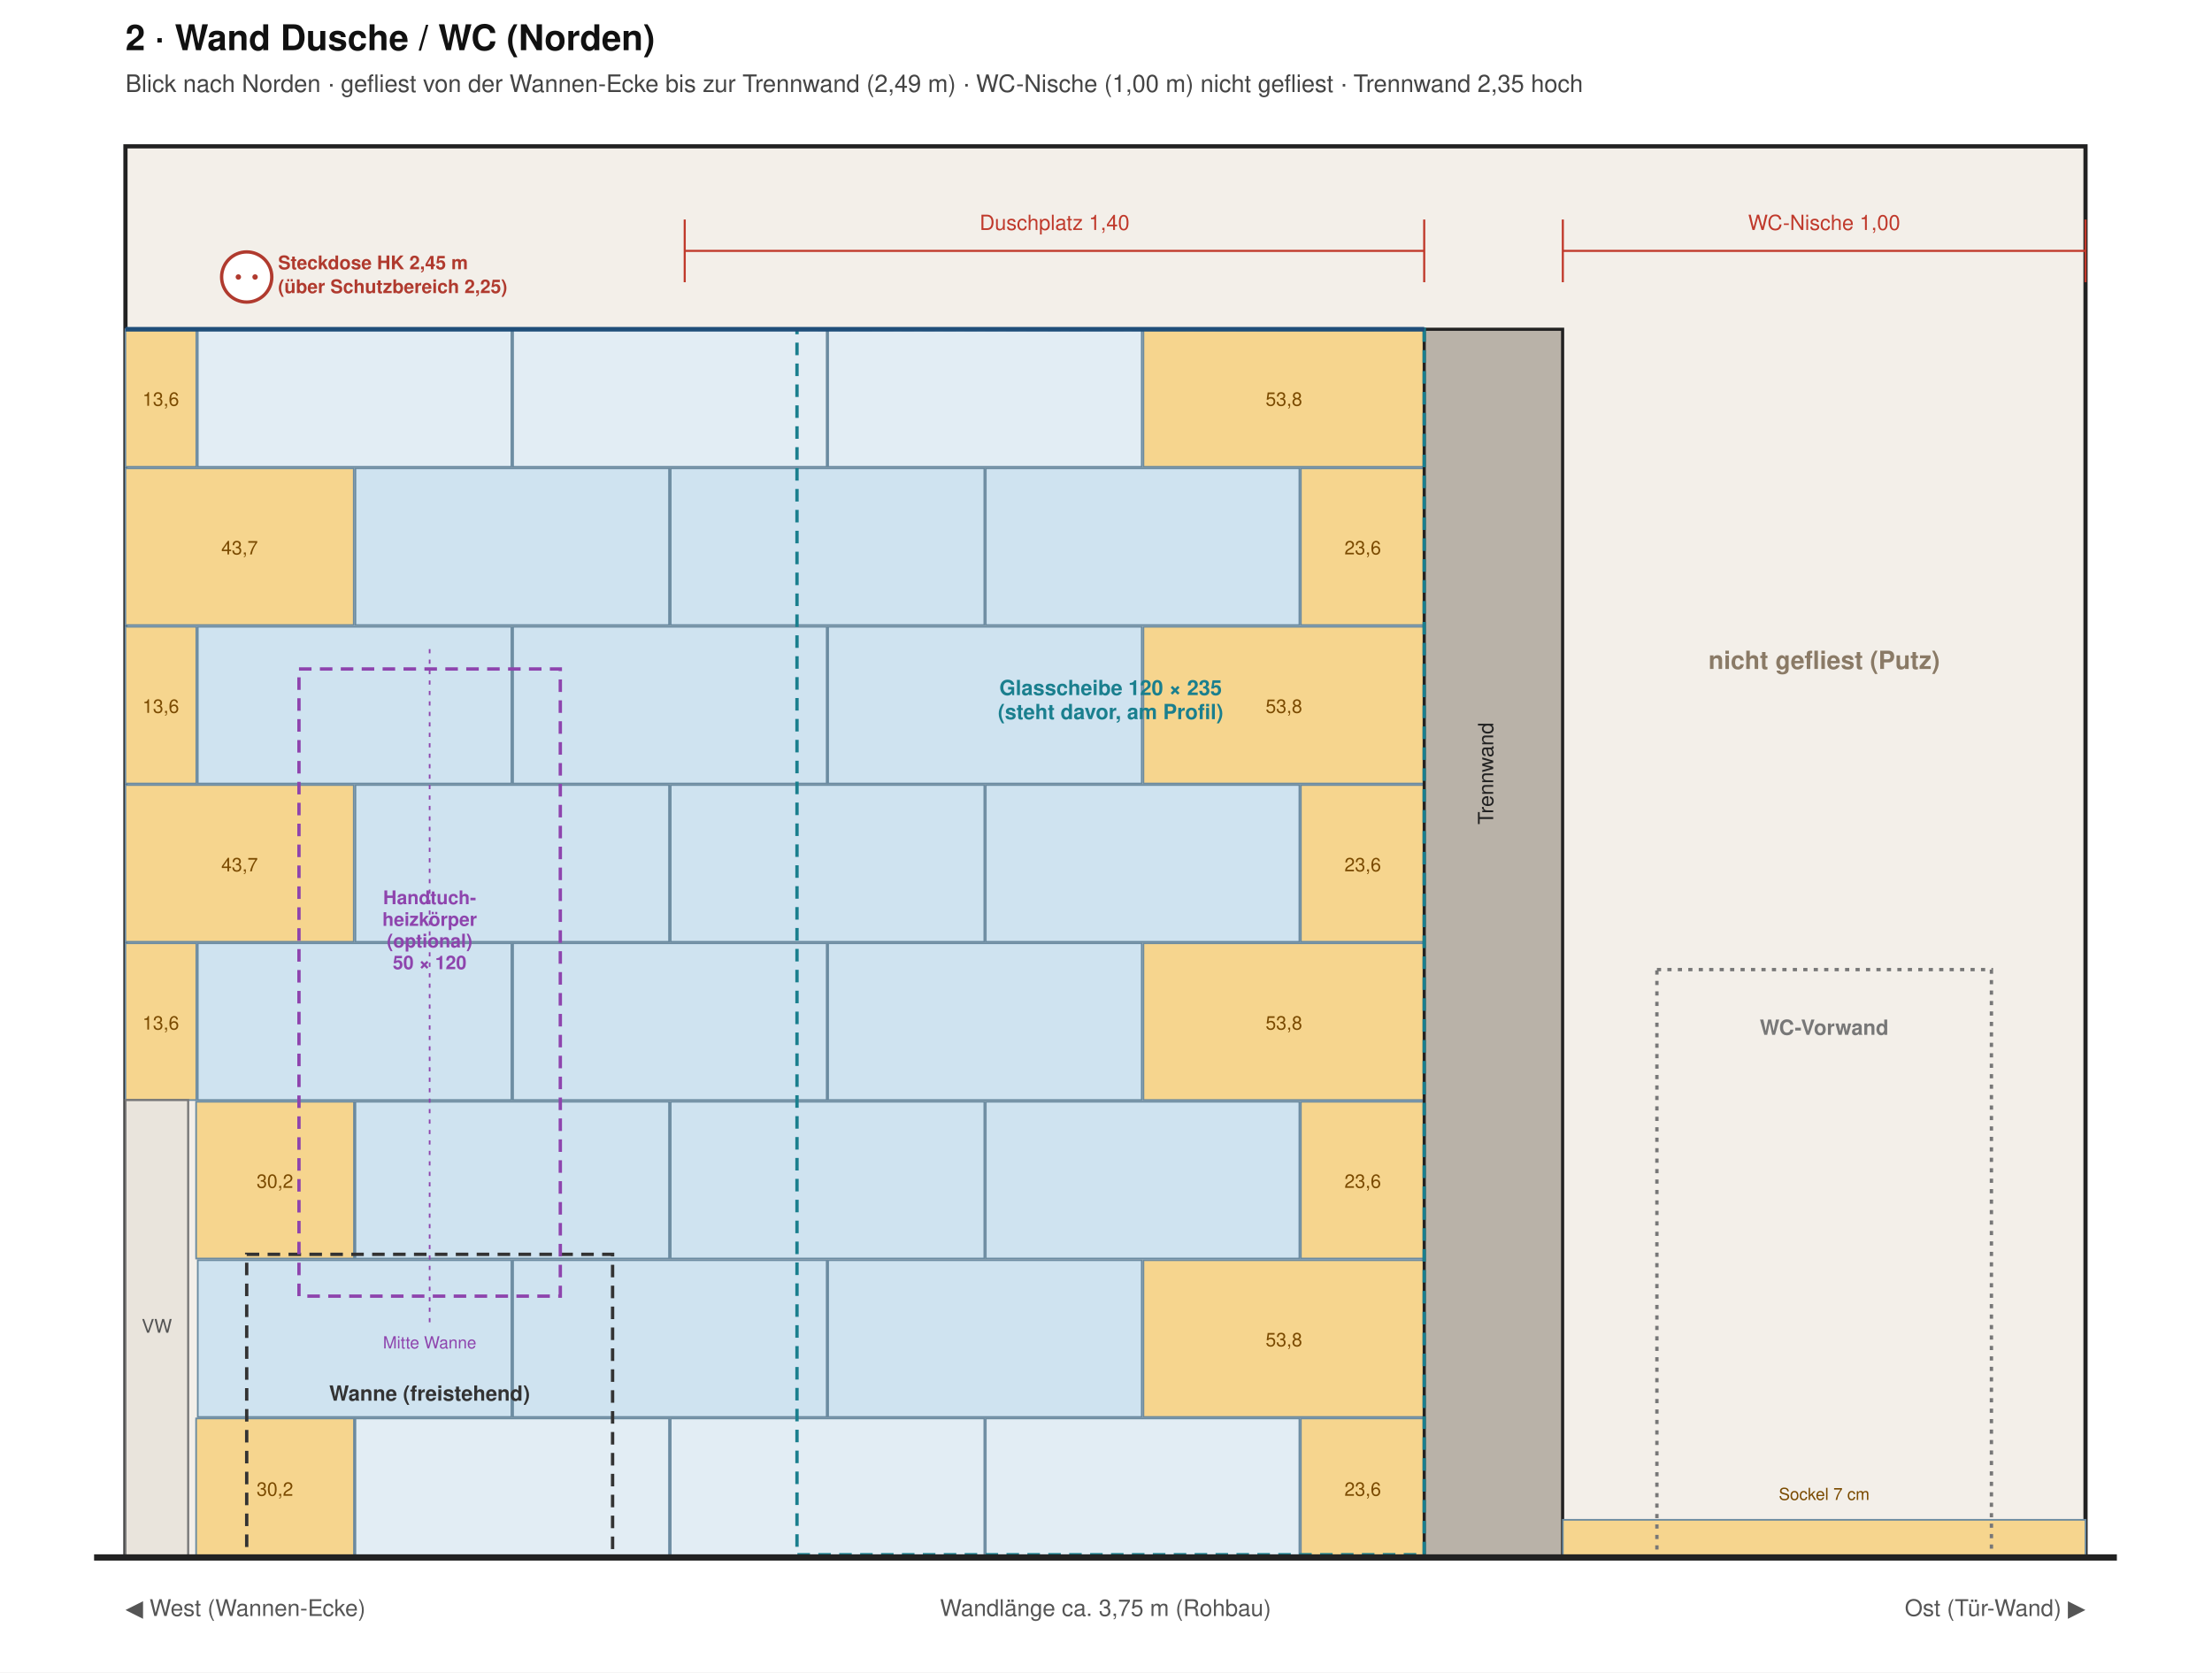
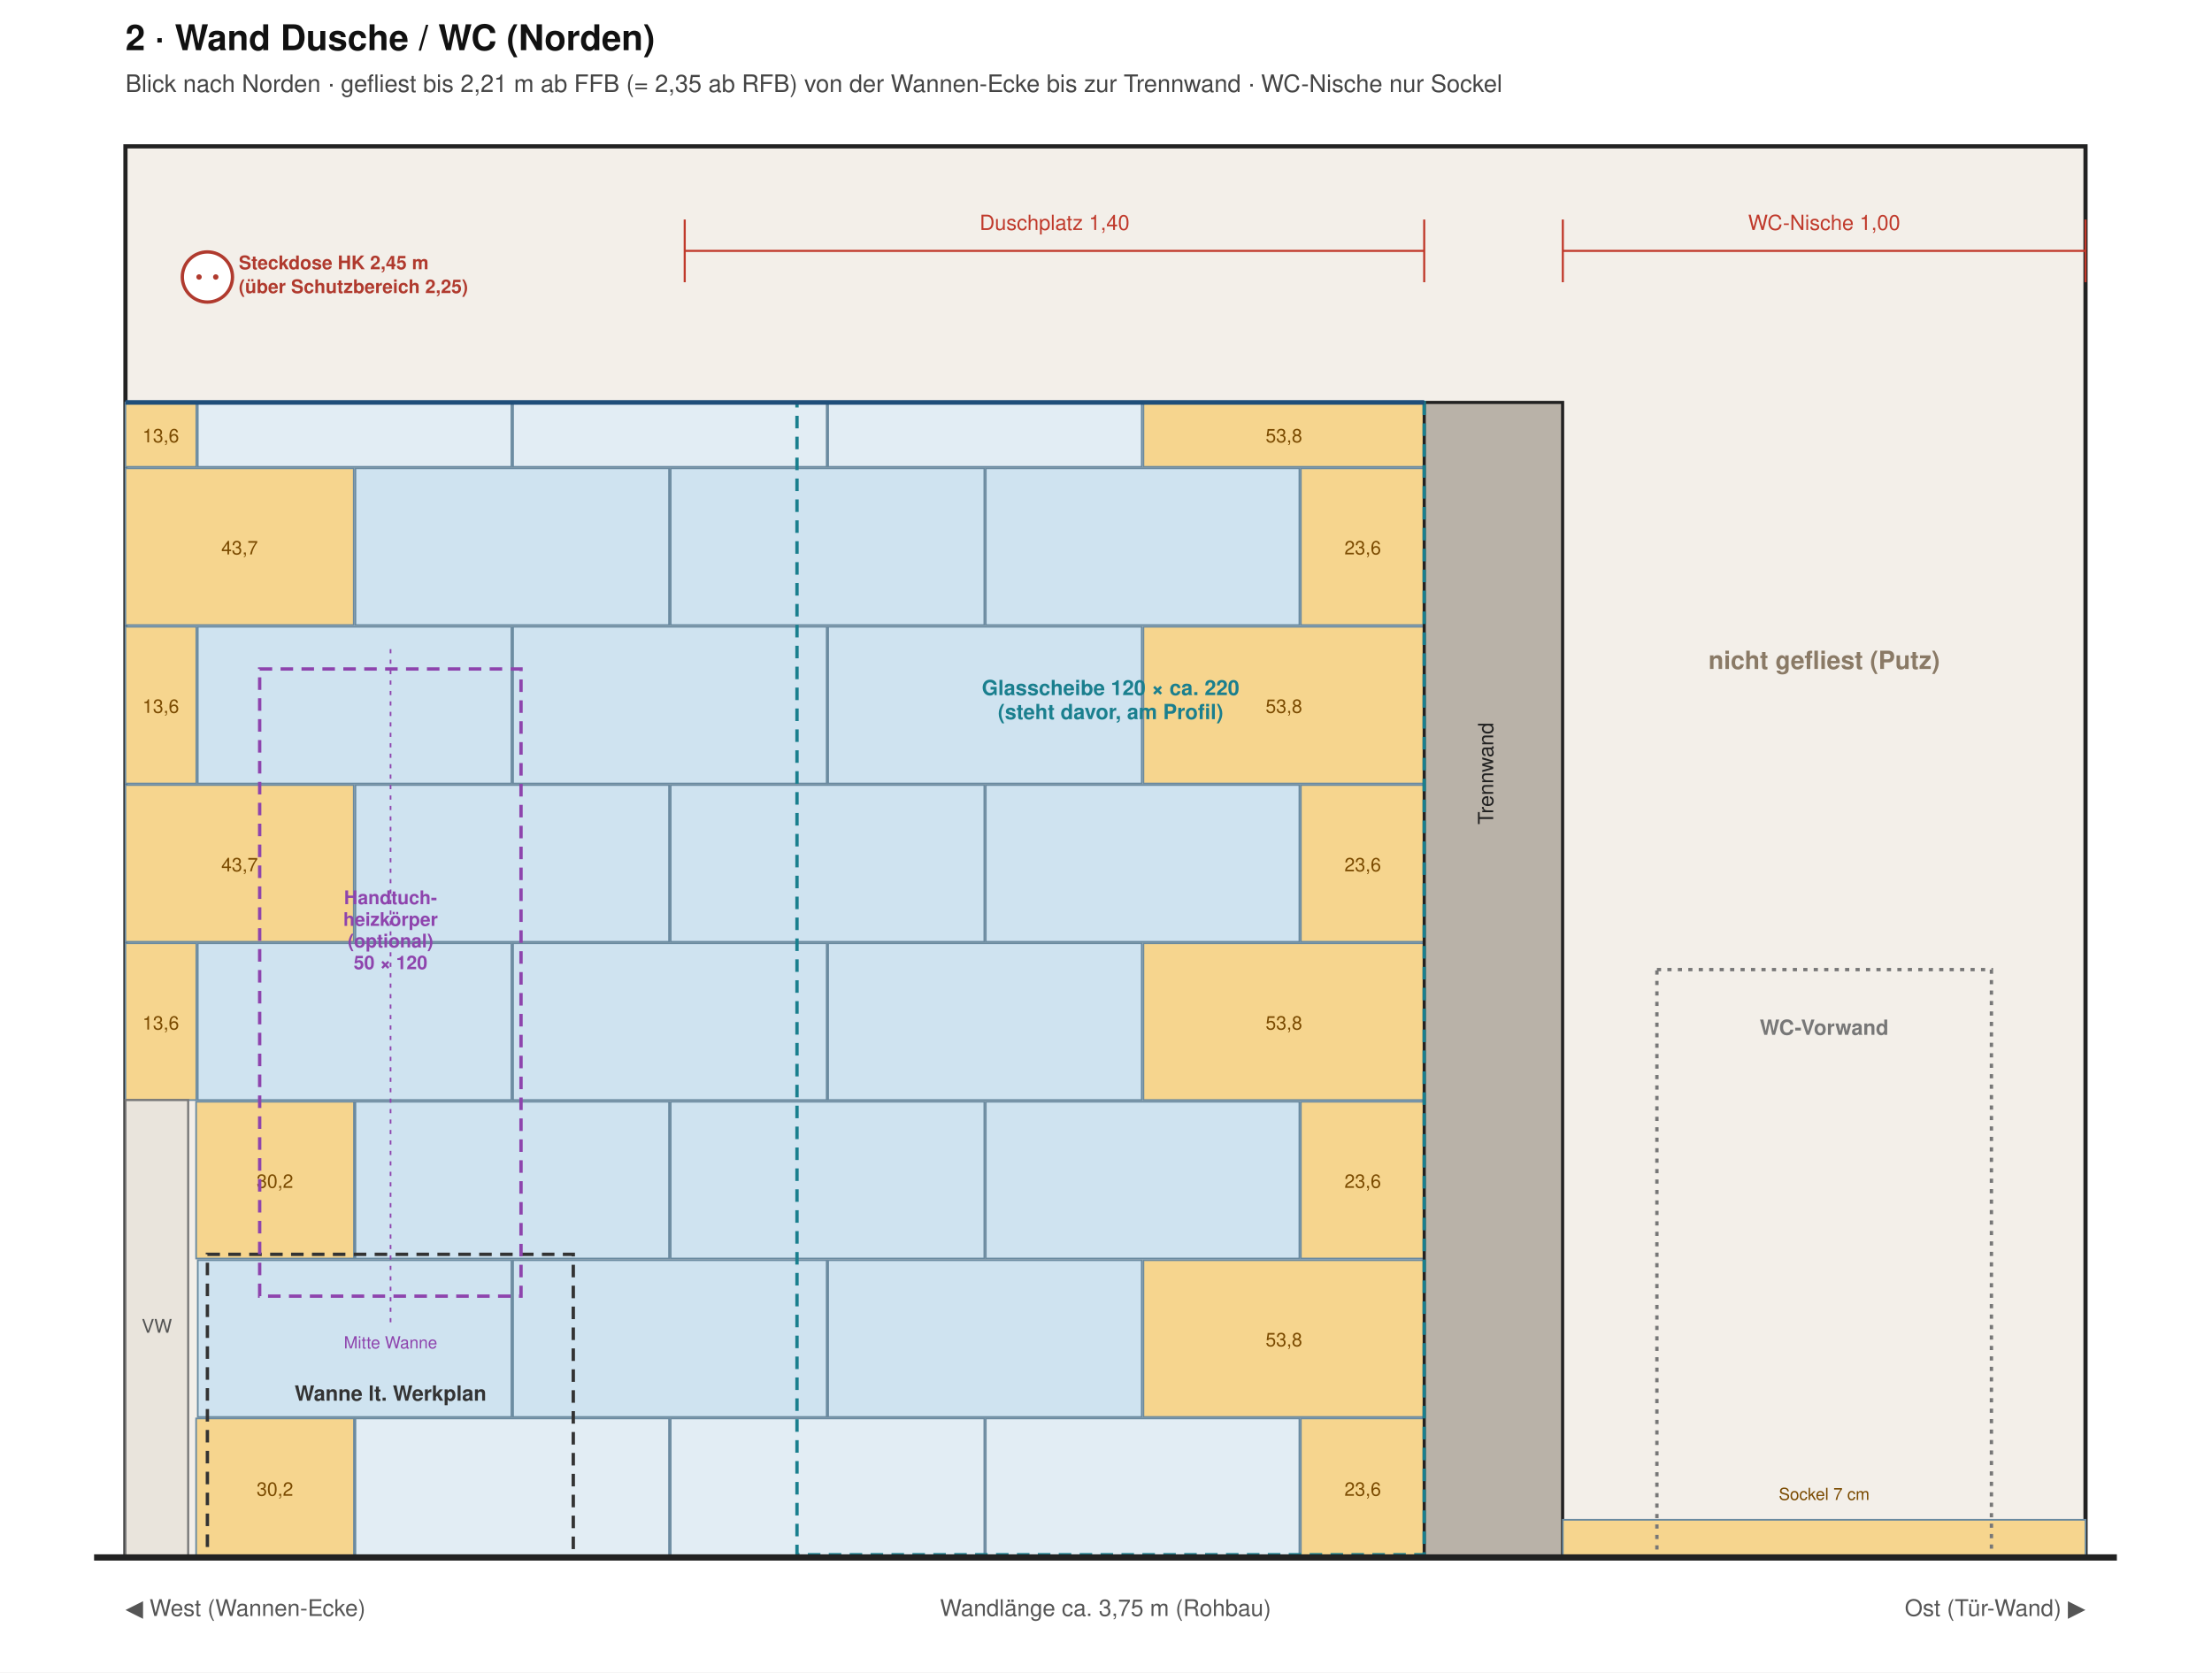
<svg xmlns="http://www.w3.org/2000/svg" width="1058" height="800" viewBox="0 0 1058 800" font-family="Helvetica, Arial, sans-serif">
  <defs>
    <marker id="arr" markerWidth="8" markerHeight="8" refX="6" refY="4" orient="auto">
      <path d="M0,0 L8,4 L0,8 Z" fill="#1a7f8e" />
    </marker>
    <marker id="arrw" markerWidth="8" markerHeight="8" refX="6" refY="4" orient="auto">
      <path d="M0,0 L8,4 L0,8 Z" fill="#fff" />
    </marker>
  </defs>
  <rect width="100%" height="100%" fill="white" />
  <g transform="translate(0,0)">
    <text x="60" y="24" font-size="17" font-weight="bold" fill="#111">2 · Wand Dusche / WC (Norden)</text>
-     <text x="60" y="44" font-size="11.5" fill="#444">Blick nach Norden · gefliest von der Wannen-Ecke bis zur Trennwand (2,49 m) · WC-Nische (1,00 m) nicht gefliest · Trennwand 2,35 hoch</text>
+     <text x="60" y="44" font-size="11.5" fill="#444">Blick nach Norden · gefliest bis 2,21 m ab FFB (= 2,35 ab RFB) von der Wannen-Ecke bis zur Trennwand · WC-Nische nur Sockel</text>
    <rect x="60" y="70" width="937.5" height="675.0" fill="#f3efe9" stroke="#222" stroke-width="2" />
    <rect x="60.0" y="451.2" width="33.9" height="75.0" fill="#f6d58e" stroke="#6a8aa0" stroke-width="0.8" />
    <text x="76.9" y="492.5" font-size="9" text-anchor="middle" fill="#7a4a00" font-weight="normal">13,6</text>
    <rect x="94.6" y="451.2" width="150.0" height="75.0" fill="#cfe3f0" stroke="#6a8aa0" stroke-width="0.8" />
    <rect x="245.4" y="451.2" width="150.0" height="75.0" fill="#cfe3f0" stroke="#6a8aa0" stroke-width="0.8" />
    <rect x="396.1" y="451.2" width="150.0" height="75.0" fill="#cfe3f0" stroke="#6a8aa0" stroke-width="0.8" />
    <rect x="546.9" y="451.2" width="134.4" height="75.0" fill="#f6d58e" stroke="#6a8aa0" stroke-width="0.8" />
    <text x="614.1" y="492.5" font-size="9" text-anchor="middle" fill="#7a4a00" font-weight="normal">53,8</text>
    <rect x="60.0" y="375.5" width="109.2" height="75.0" fill="#f6d58e" stroke="#6a8aa0" stroke-width="0.8" />
    <text x="114.6" y="416.8" font-size="9" text-anchor="middle" fill="#7a4a00" font-weight="normal">43,7</text>
    <rect x="170.0" y="375.5" width="150.0" height="75.0" fill="#cfe3f0" stroke="#6a8aa0" stroke-width="0.8" />
    <rect x="320.8" y="375.5" width="150.0" height="75.0" fill="#cfe3f0" stroke="#6a8aa0" stroke-width="0.8" />
    <rect x="471.5" y="375.5" width="150.0" height="75.0" fill="#cfe3f0" stroke="#6a8aa0" stroke-width="0.8" />
    <rect x="622.2" y="375.5" width="59.0" height="75.0" fill="#f6d58e" stroke="#6a8aa0" stroke-width="0.8" />
    <text x="651.8" y="416.8" font-size="9" text-anchor="middle" fill="#7a4a00" font-weight="normal">23,6</text>
    <rect x="60.0" y="299.8" width="33.9" height="75.0" fill="#f6d58e" stroke="#6a8aa0" stroke-width="0.8" />
    <text x="76.9" y="341.0" font-size="9" text-anchor="middle" fill="#7a4a00" font-weight="normal">13,6</text>
    <rect x="94.6" y="299.8" width="150.0" height="75.0" fill="#cfe3f0" stroke="#6a8aa0" stroke-width="0.8" />
    <rect x="245.4" y="299.8" width="150.0" height="75.0" fill="#cfe3f0" stroke="#6a8aa0" stroke-width="0.8" />
    <rect x="396.1" y="299.8" width="150.0" height="75.0" fill="#cfe3f0" stroke="#6a8aa0" stroke-width="0.8" />
    <rect x="546.9" y="299.8" width="134.4" height="75.0" fill="#f6d58e" stroke="#6a8aa0" stroke-width="0.8" />
    <text x="614.1" y="341.0" font-size="9" text-anchor="middle" fill="#7a4a00" font-weight="normal">53,8</text>
    <rect x="60.0" y="224.0" width="109.2" height="75.0" fill="#f6d58e" stroke="#6a8aa0" stroke-width="0.8" />
    <text x="114.6" y="265.2" font-size="9" text-anchor="middle" fill="#7a4a00" font-weight="normal">43,7</text>
    <rect x="170.0" y="224.0" width="150.0" height="75.0" fill="#cfe3f0" stroke="#6a8aa0" stroke-width="0.8" />
    <rect x="320.8" y="224.0" width="150.0" height="75.0" fill="#cfe3f0" stroke="#6a8aa0" stroke-width="0.8" />
    <rect x="471.5" y="224.0" width="150.0" height="75.0" fill="#cfe3f0" stroke="#6a8aa0" stroke-width="0.8" />
    <rect x="622.2" y="224.0" width="59.0" height="75.0" fill="#f6d58e" stroke="#6a8aa0" stroke-width="0.8" />
    <text x="651.8" y="265.2" font-size="9" text-anchor="middle" fill="#7a4a00" font-weight="normal">23,6</text>
-     <rect x="60.0" y="157.5" width="33.9" height="65.8" fill="#f6d58e" stroke="#6a8aa0" stroke-width="0.8" />
-     <text x="76.9" y="194.1" font-size="9" text-anchor="middle" fill="#7a4a00" font-weight="normal">13,6</text>
-     <rect x="94.6" y="157.5" width="150.0" height="65.8" fill="#e2edf4" stroke="#6a8aa0" stroke-width="0.8" />
-     <rect x="245.4" y="157.5" width="150.0" height="65.8" fill="#e2edf4" stroke="#6a8aa0" stroke-width="0.8" />
-     <rect x="396.1" y="157.5" width="150.0" height="65.8" fill="#e2edf4" stroke="#6a8aa0" stroke-width="0.8" />
-     <rect x="546.9" y="157.5" width="134.4" height="65.8" fill="#f6d58e" stroke="#6a8aa0" stroke-width="0.8" />
-     <text x="614.1" y="194.1" font-size="9" text-anchor="middle" fill="#7a4a00" font-weight="normal">53,8</text>
+     <rect x="60.0" y="192.5" width="33.9" height="30.8" fill="#f6d58e" stroke="#6a8aa0" stroke-width="0.8" />
+     <text x="76.9" y="211.6" font-size="9" text-anchor="middle" fill="#7a4a00" font-weight="normal">13,6</text>
+     <rect x="94.6" y="192.5" width="150.0" height="30.8" fill="#e2edf4" stroke="#6a8aa0" stroke-width="0.8" />
+     <rect x="245.4" y="192.5" width="150.0" height="30.8" fill="#e2edf4" stroke="#6a8aa0" stroke-width="0.8" />
+     <rect x="396.1" y="192.5" width="150.0" height="30.8" fill="#e2edf4" stroke="#6a8aa0" stroke-width="0.8" />
+     <rect x="546.9" y="192.5" width="134.4" height="30.8" fill="#f6d58e" stroke="#6a8aa0" stroke-width="0.8" />
+     <text x="614.1" y="211.6" font-size="9" text-anchor="middle" fill="#7a4a00" font-weight="normal">53,8</text>
    <rect x="93.8" y="678.5" width="75.5" height="66.5" fill="#f6d58e" stroke="#6a8aa0" stroke-width="0.8" />
    <text x="131.5" y="715.5" font-size="9" text-anchor="middle" fill="#7a4a00" font-weight="normal">30,2</text>
    <rect x="170.0" y="678.5" width="150.0" height="66.5" fill="#e2edf4" stroke="#6a8aa0" stroke-width="0.8" />
    <rect x="320.8" y="678.5" width="150.0" height="66.5" fill="#e2edf4" stroke="#6a8aa0" stroke-width="0.8" />
    <rect x="471.5" y="678.5" width="150.0" height="66.5" fill="#e2edf4" stroke="#6a8aa0" stroke-width="0.8" />
    <rect x="622.2" y="678.5" width="59.0" height="66.5" fill="#f6d58e" stroke="#6a8aa0" stroke-width="0.8" />
    <text x="651.8" y="715.5" font-size="9" text-anchor="middle" fill="#7a4a00" font-weight="normal">23,6</text>
    <rect x="94.6" y="602.8" width="150.0" height="75.0" fill="#cfe3f0" stroke="#6a8aa0" stroke-width="0.8" />
    <rect x="245.4" y="602.8" width="150.0" height="75.0" fill="#cfe3f0" stroke="#6a8aa0" stroke-width="0.8" />
    <rect x="396.1" y="602.8" width="150.0" height="75.0" fill="#cfe3f0" stroke="#6a8aa0" stroke-width="0.8" />
    <rect x="546.9" y="602.8" width="134.4" height="75.0" fill="#f6d58e" stroke="#6a8aa0" stroke-width="0.8" />
    <text x="614.1" y="644.0" font-size="9" text-anchor="middle" fill="#7a4a00" font-weight="normal">53,8</text>
    <rect x="93.8" y="527.0" width="75.5" height="75.0" fill="#f6d58e" stroke="#6a8aa0" stroke-width="0.8" />
    <text x="131.5" y="568.2" font-size="9" text-anchor="middle" fill="#7a4a00" font-weight="normal">30,2</text>
    <rect x="170.0" y="527.0" width="150.0" height="75.0" fill="#cfe3f0" stroke="#6a8aa0" stroke-width="0.8" />
    <rect x="320.8" y="527.0" width="150.0" height="75.0" fill="#cfe3f0" stroke="#6a8aa0" stroke-width="0.8" />
    <rect x="471.5" y="527.0" width="150.0" height="75.0" fill="#cfe3f0" stroke="#6a8aa0" stroke-width="0.8" />
    <rect x="622.2" y="527.0" width="59.0" height="75.0" fill="#f6d58e" stroke="#6a8aa0" stroke-width="0.8" />
    <text x="651.8" y="568.2" font-size="9" text-anchor="middle" fill="#7a4a00" font-weight="normal">23,6</text>
    <rect x="60.0" y="526.2" width="30.0" height="218.8" fill="#e9e4dc" stroke="#777" stroke-width="1" />
    <text x="75.0" y="637.5" font-size="9" text-anchor="middle" fill="#555" font-weight="normal">VW</text>
-     <rect x="681.2" y="157.5" width="66.2" height="587.5" fill="#b9b2a8" stroke="#222" stroke-width="1.5" />
+     <rect x="681.2" y="192.5" width="66.2" height="552.5" fill="#b9b2a8" stroke="#222" stroke-width="1.5" />
    <rect x="747.5" y="727.0" width="250.0" height="18.0" fill="#f6d58e" stroke="#6a8aa0" stroke-width="0.8" />
    <text x="714.2" y="370.0" font-size="10" text-anchor="middle" fill="#222" font-weight="normal" transform="rotate(-90 714.2 370.0)">Trennwand</text>
-     <rect x="381.2" y="157.5" width="300.0" height="586.2" fill="none" stroke="#1a7f8e" stroke-width="1.6" stroke-dasharray="6 4" />
-     <text x="531.2" y="332.5" font-size="10" text-anchor="middle" fill="#1a7f8e" font-weight="bold">Glasscheibe 120 × 235</text>
+     <rect x="381.2" y="192.5" width="300.0" height="551.2" fill="none" stroke="#1a7f8e" stroke-width="1.6" stroke-dasharray="6 4" />
+     <text x="531.2" y="332.5" font-size="10" text-anchor="middle" fill="#1a7f8e" font-weight="bold">Glasscheibe 120 × ca. 220</text>
    <text x="531.2" y="344.0" font-size="10" text-anchor="middle" fill="#1a7f8e" font-weight="bold">(steht davor, am Profil)</text>
    <line x1="360.0" y1="170.0" x2="360.0" y2="170.0" stroke="#000" />
-     <rect x="118.0" y="600.0" width="175.0" height="145.0" fill="none" stroke="#333" stroke-width="1.6" stroke-dasharray="6 4" />
-     <text x="205.5" y="670.0" font-size="10" text-anchor="middle" fill="#333" font-weight="bold">Wanne (freistehend)</text>
+     <rect x="99.2" y="600.0" width="175.0" height="145.0" fill="none" stroke="#333" stroke-width="1.6" stroke-dasharray="6 4" />
+     <text x="186.8" y="670.0" font-size="10" text-anchor="middle" fill="#333" font-weight="bold">Wanne lt. Werkplan</text>
    <rect x="792.5" y="463.8" width="160.0" height="281.2" fill="none" stroke="#777" stroke-width="1.6" stroke-dasharray="2 3" />
    <text x="872.5" y="495.0" font-size="10" text-anchor="middle" fill="#777" font-weight="bold">WC-Vorwand</text>
    <text x="872.5" y="320.0" font-size="12" text-anchor="middle" fill="#8a7a66" font-weight="bold">nicht gefliest (Putz)</text>
-     <rect x="143.0" y="320.0" width="125.0" height="300.0" fill="none" stroke="#8e44ad" stroke-width="1.6" stroke-dasharray="6 4" />
-     <text x="205.5" y="432.5" font-size="9" text-anchor="middle" fill="#8e44ad" font-weight="bold">Handtuch-</text>
-     <text x="205.5" y="442.9" font-size="9" text-anchor="middle" fill="#8e44ad" font-weight="bold">heizkörper</text>
-     <text x="205.5" y="453.2" font-size="9" text-anchor="middle" fill="#8e44ad" font-weight="bold">(optional)</text>
-     <text x="205.5" y="463.6" font-size="9" text-anchor="middle" fill="#8e44ad" font-weight="bold">50 × 120</text>
-     <line x1="205.5" y1="632.5" x2="205.5" y2="307.5" stroke="#8e44ad" stroke-width="0.8" stroke-dasharray="2 3" />
-     <text x="205.5" y="645.0" font-size="8" text-anchor="middle" fill="#8e44ad" font-weight="normal">Mitte Wanne</text>
-     <circle cx="118.0" cy="132.5" r="12.0" fill="#fff" stroke="#b03a2e" stroke-width="1.6" />
-     <circle cx="114.0" cy="132.5" r="1.3" fill="#b03a2e" />
-     <circle cx="122.0" cy="132.5" r="1.3" fill="#b03a2e" />
-     <text x="133.0" y="128.8" font-size="9" text-anchor="start" fill="#b03a2e" font-weight="bold">Steckdose HK 2,45 m</text>
-     <text x="133.0" y="140.2" font-size="9" text-anchor="start" fill="#b03a2e" font-weight="bold">(über Schutzbereich 2,25)</text>
+     <rect x="124.2" y="320.0" width="125.0" height="300.0" fill="none" stroke="#8e44ad" stroke-width="1.6" stroke-dasharray="6 4" />
+     <text x="186.8" y="432.5" font-size="9" text-anchor="middle" fill="#8e44ad" font-weight="bold">Handtuch-</text>
+     <text x="186.8" y="442.9" font-size="9" text-anchor="middle" fill="#8e44ad" font-weight="bold">heizkörper</text>
+     <text x="186.8" y="453.2" font-size="9" text-anchor="middle" fill="#8e44ad" font-weight="bold">(optional)</text>
+     <text x="186.8" y="463.6" font-size="9" text-anchor="middle" fill="#8e44ad" font-weight="bold">50 × 120</text>
+     <line x1="186.8" y1="632.5" x2="186.8" y2="307.5" stroke="#8e44ad" stroke-width="0.8" stroke-dasharray="2 3" />
+     <text x="186.8" y="645.0" font-size="8" text-anchor="middle" fill="#8e44ad" font-weight="normal">Mitte Wanne</text>
+     <circle cx="99.2" cy="132.5" r="12.0" fill="#fff" stroke="#b03a2e" stroke-width="1.6" />
+     <circle cx="95.2" cy="132.5" r="1.3" fill="#b03a2e" />
+     <circle cx="103.2" cy="132.5" r="1.3" fill="#b03a2e" />
+     <text x="114.2" y="128.8" font-size="9" text-anchor="start" fill="#b03a2e" font-weight="bold">Steckdose HK 2,45 m</text>
+     <text x="114.2" y="140.2" font-size="9" text-anchor="start" fill="#b03a2e" font-weight="bold">(über Schutzbereich 2,25)</text>
    <text x="872.5" y="717.5" font-size="8" text-anchor="middle" fill="#7a4a00" font-weight="normal">Sockel 7 cm</text>
    <line x1="327.5" y1="120.0" x2="681.2" y2="120.0" stroke="#c0392b" stroke-width="1" />
    <line x1="327.5" y1="135.0" x2="327.5" y2="105.0" stroke="#c0392b" stroke-width="1" />
    <line x1="681.2" y1="135.0" x2="681.2" y2="105.0" stroke="#c0392b" stroke-width="1" />
    <text x="504.4" y="110.0" font-size="10" text-anchor="middle" fill="#c0392b" font-weight="normal">Duschplatz 1,40</text>
    <line x1="747.5" y1="120.0" x2="997.5" y2="120.0" stroke="#c0392b" stroke-width="1" />
    <line x1="747.5" y1="135.0" x2="747.5" y2="105.0" stroke="#c0392b" stroke-width="1" />
    <line x1="997.5" y1="135.0" x2="997.5" y2="105.0" stroke="#c0392b" stroke-width="1" />
    <text x="872.5" y="110.0" font-size="10" text-anchor="middle" fill="#c0392b" font-weight="normal">WC-Nische 1,00</text>
-     <line x1="60.0" y1="157.5" x2="681.2" y2="157.5" stroke="#1f4e79" stroke-width="2.2" />
+     <line x1="60.0" y1="192.5" x2="681.2" y2="192.5" stroke="#1f4e79" stroke-width="2.2" />
    <line x1="45" y1="745.0" x2="1012.5" y2="745.0" stroke="#222" stroke-width="3" />
    <text x="60" y="773.0" font-size="11" fill="#555">◀ West (Wannen-Ecke)</text>
    <text x="997.5" y="773.0" font-size="11" fill="#555" text-anchor="end">Ost (Tür-Wand) ▶</text>
    <text x="528.8" y="773.0" font-size="11" fill="#555" text-anchor="middle">Wandlänge ca. 3,75 m (Rohbau)</text>
  </g>
</svg>
